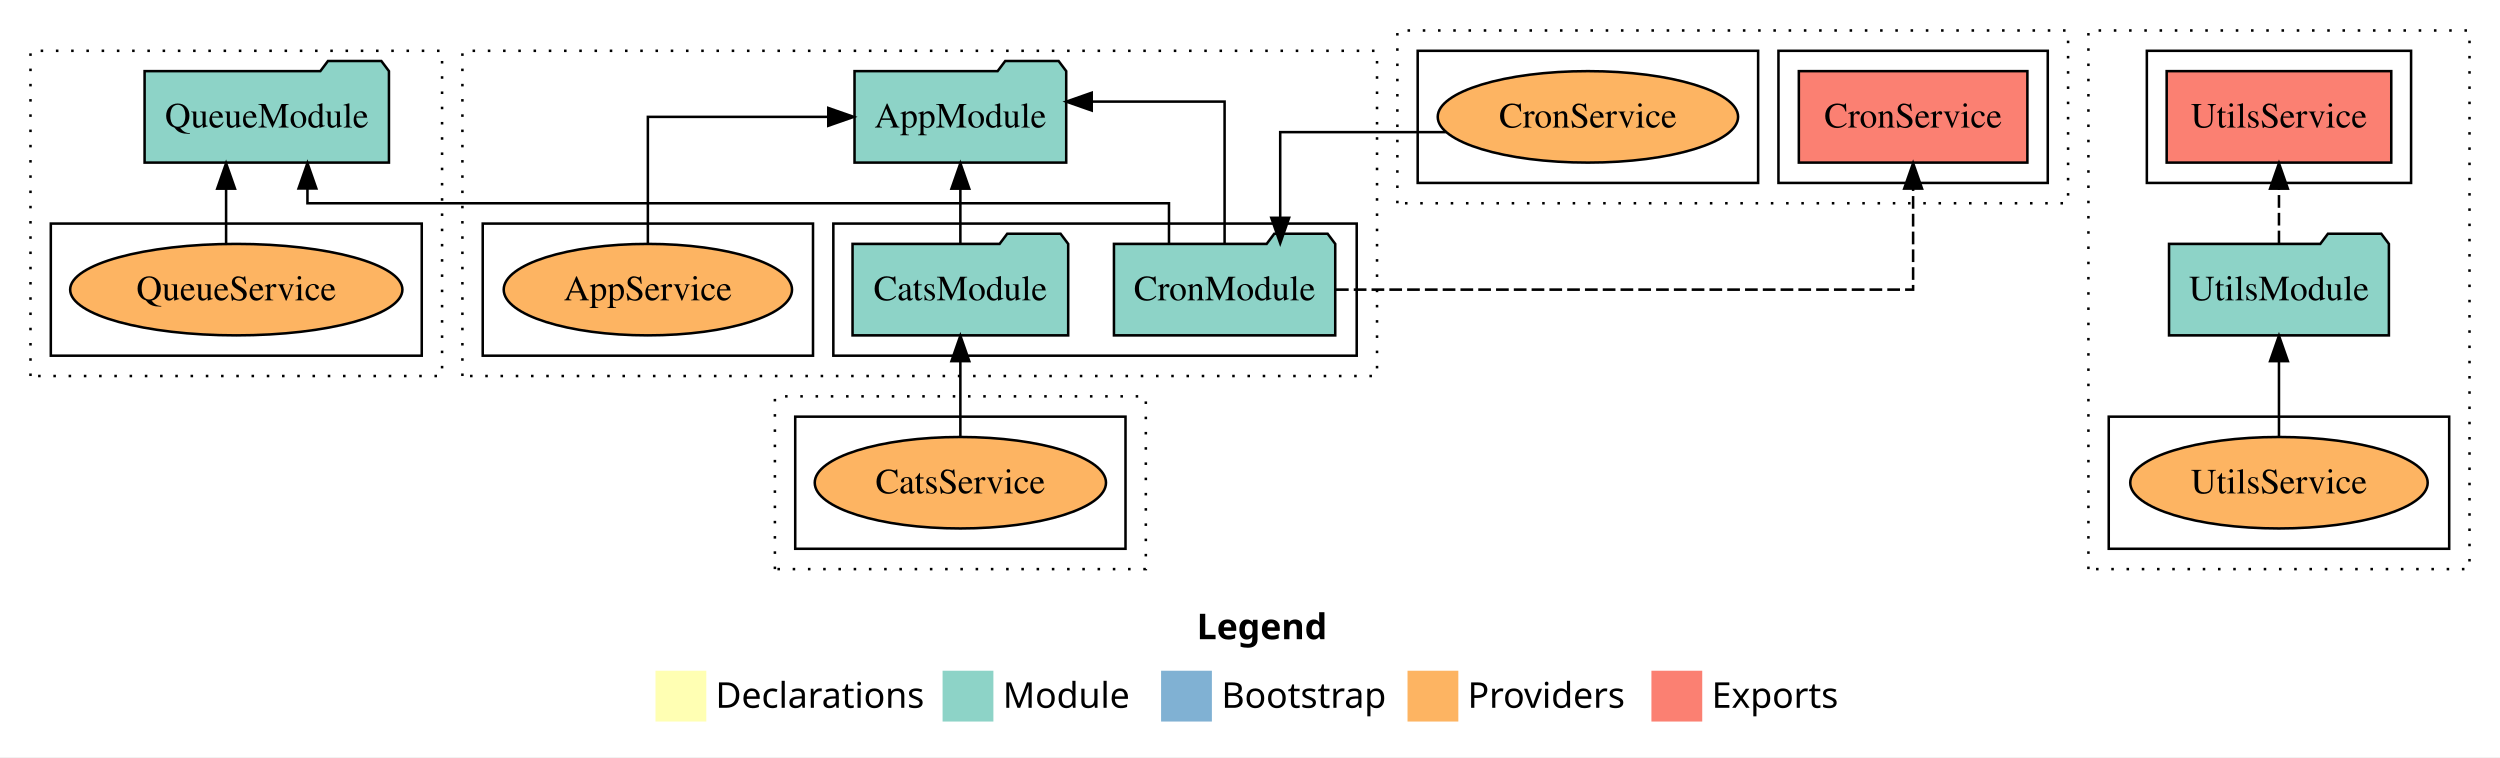
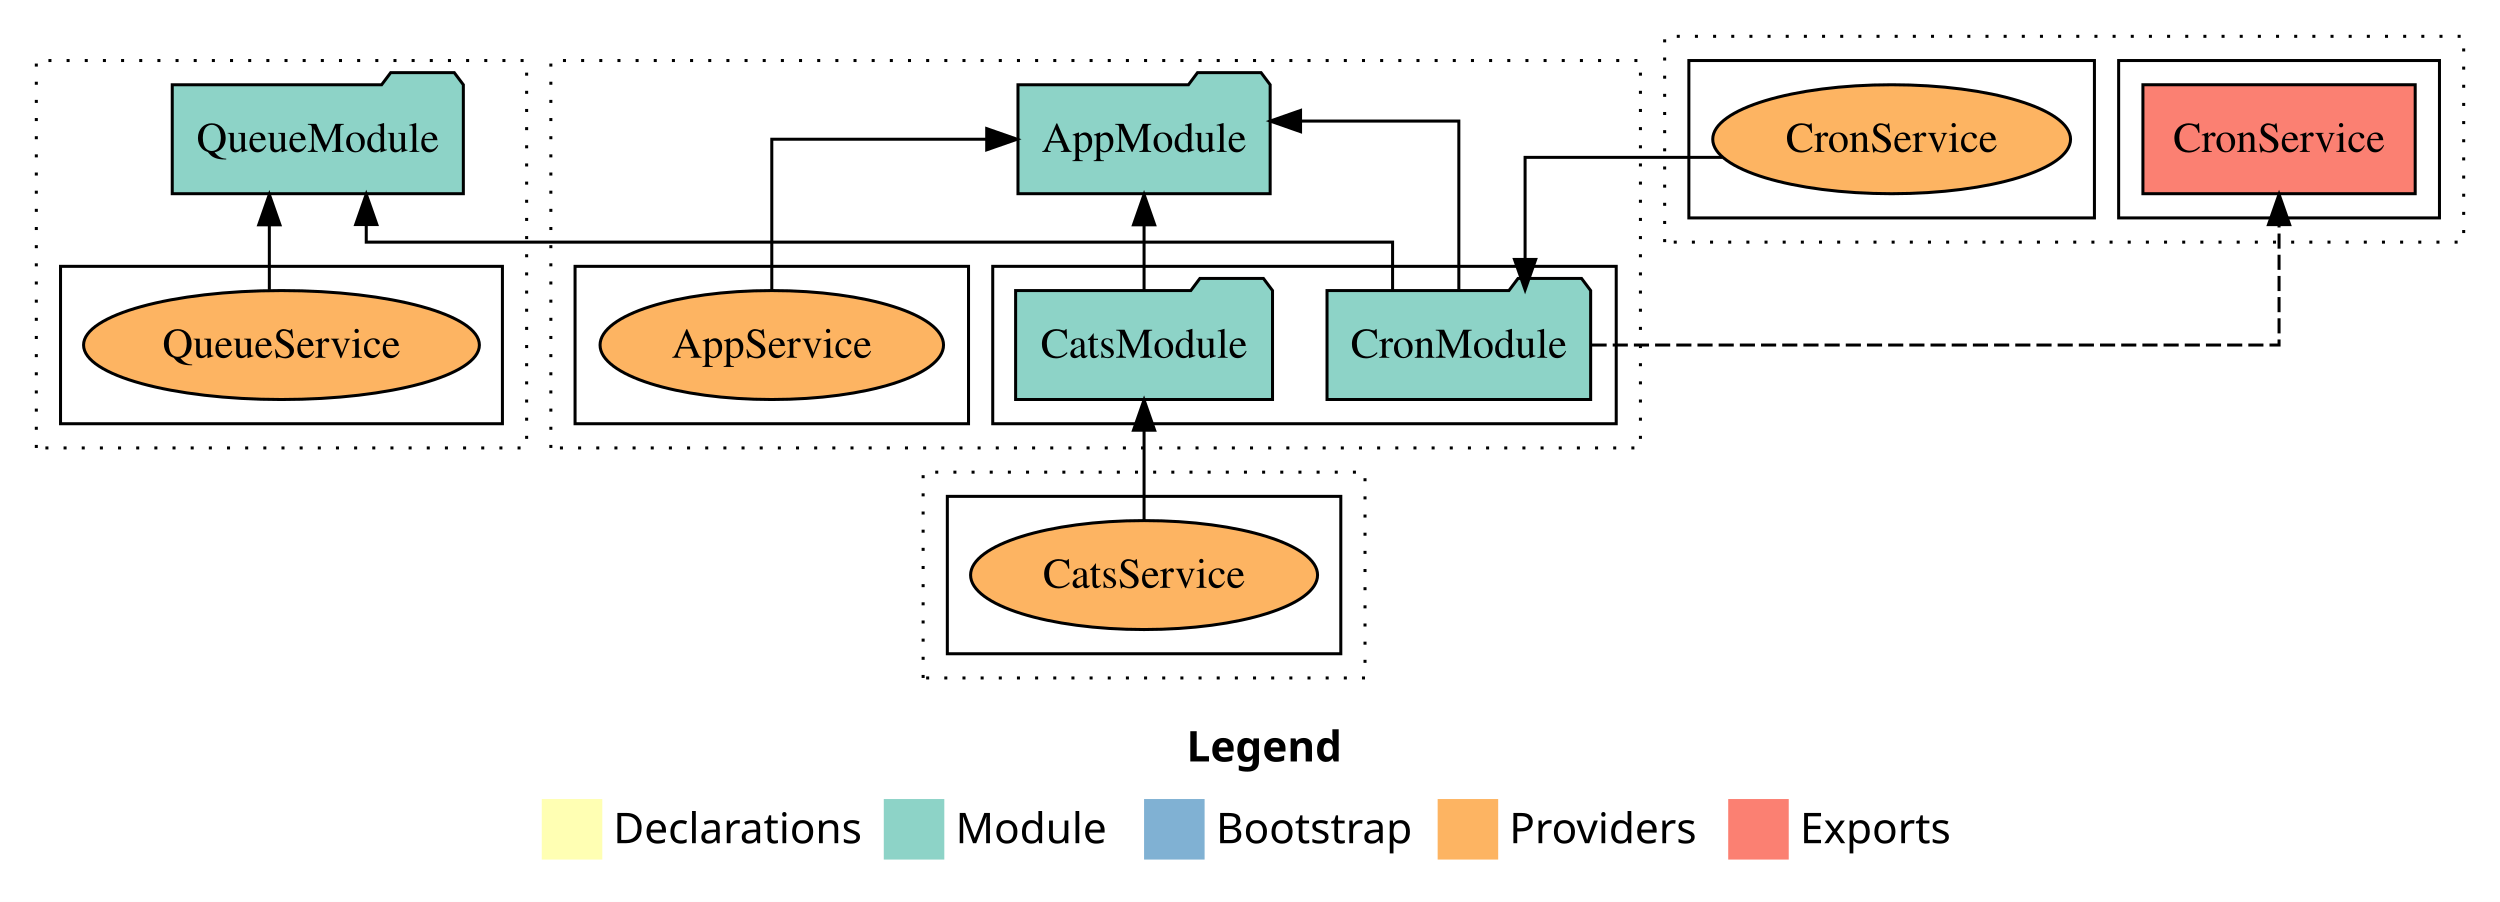
- <svg xmlns="http://www.w3.org/2000/svg" width="984pt" height="298pt" viewBox="0.00 0.00 984.00 298.00">
+ <svg xmlns="http://www.w3.org/2000/svg" width="826pt" height="298pt" viewBox="0.00 0.00 826.00 298.00">
  <g id="graph0" class="graph" transform="scale(1 1) rotate(0) translate(4 294)">
-     <polygon fill="white" stroke="transparent" points="-4,4 -4,-294 980,-294 980,4 -4,4" />
-     <text text-anchor="start" x="467.01" y="-42.4" font-family="sans-serif" font-weight="bold" font-size="14.00">Legend</text>
-     <polygon fill="#ffffb3" stroke="transparent" points="254,-10 254,-30 274,-30 274,-10 254,-10" />
-     <text text-anchor="start" x="277.63" y="-15.4" font-family="sans-serif" font-size="14.00">  Declarations</text>
-     <polygon fill="#8dd3c7" stroke="transparent" points="367,-10 367,-30 387,-30 387,-10 367,-10" />
-     <text text-anchor="start" x="390.73" y="-15.4" font-family="sans-serif" font-size="14.00">  Module</text>
-     <polygon fill="#80b1d3" stroke="transparent" points="453,-10 453,-30 473,-30 473,-10 453,-10" />
-     <text text-anchor="start" x="476.78" y="-15.4" font-family="sans-serif" font-size="14.00">  Bootstrap</text>
-     <polygon fill="#fdb462" stroke="transparent" points="550,-10 550,-30 570,-30 570,-10 550,-10" />
-     <text text-anchor="start" x="573.67" y="-15.4" font-family="sans-serif" font-size="14.00">  Providers</text>
-     <polygon fill="#fb8072" stroke="transparent" points="646,-10 646,-30 666,-30 666,-10 646,-10" />
-     <text text-anchor="start" x="669.73" y="-15.4" font-family="sans-serif" font-size="14.00">  Exports</text>
+     <polygon fill="white" stroke="transparent" points="-4,4 -4,-294 822,-294 822,4 -4,4" />
+     <text text-anchor="start" x="388.01" y="-42.4" font-family="sans-serif" font-weight="bold" font-size="14.00">Legend</text>
+     <polygon fill="#ffffb3" stroke="transparent" points="175,-10 175,-30 195,-30 195,-10 175,-10" />
+     <text text-anchor="start" x="198.63" y="-15.4" font-family="sans-serif" font-size="14.00">  Declarations</text>
+     <polygon fill="#8dd3c7" stroke="transparent" points="288,-10 288,-30 308,-30 308,-10 288,-10" />
+     <text text-anchor="start" x="311.73" y="-15.4" font-family="sans-serif" font-size="14.00">  Module</text>
+     <polygon fill="#80b1d3" stroke="transparent" points="374,-10 374,-30 394,-30 394,-10 374,-10" />
+     <text text-anchor="start" x="397.78" y="-15.4" font-family="sans-serif" font-size="14.00">  Bootstrap</text>
+     <polygon fill="#fdb462" stroke="transparent" points="471,-10 471,-30 491,-30 491,-10 471,-10" />
+     <text text-anchor="start" x="494.67" y="-15.4" font-family="sans-serif" font-size="14.00">  Providers</text>
+     <polygon fill="#fb8072" stroke="transparent" points="567,-10 567,-30 587,-30 587,-10 567,-10" />
+     <text text-anchor="start" x="590.73" y="-15.4" font-family="sans-serif" font-size="14.00">  Exports</text>
    <g id="clust1" class="cluster">
      <polygon fill="none" stroke="black" stroke-dasharray="1,5" points="178,-146 178,-274 538,-274 538,-146 178,-146" />
    </g>
    <g id="clust3" class="cluster">
      <polygon fill="none" stroke="black" points="324,-154 324,-206 530,-206 530,-154 324,-154" />
    </g>
    <g id="clust6" class="cluster">
      <polygon fill="none" stroke="black" points="186,-154 186,-206 316,-206 316,-154 186,-154" />
    </g>
    <g id="clust7" class="cluster">
      <polygon fill="none" stroke="black" stroke-dasharray="1,5" points="301,-70 301,-138 447,-138 447,-70 301,-70" />
    </g>
    <g id="clust12" class="cluster">
      <polygon fill="none" stroke="black" points="309,-78 309,-130 439,-130 439,-78 309,-78" />
    </g>
-     <g id="clust13" class="cluster">
+     <g id="clust19" class="cluster">
      <polygon fill="none" stroke="black" stroke-dasharray="1,5" points="546,-214 546,-282 810,-282 810,-214 546,-214" />
    </g>
-     <g id="clust16" class="cluster">
+     <g id="clust22" class="cluster">
      <polygon fill="none" stroke="black" points="696,-222 696,-274 802,-274 802,-222 696,-222" />
    </g>
-     <g id="clust18" class="cluster">
+     <g id="clust24" class="cluster">
      <polygon fill="none" stroke="black" points="554,-222 554,-274 688,-274 688,-222 554,-222" />
    </g>
-     <g id="clust19" class="cluster">
+     <g id="clust25" class="cluster">
      <polygon fill="none" stroke="black" stroke-dasharray="1,5" points="8,-146 8,-274 170,-274 170,-146 8,-146" />
    </g>
-     <g id="clust24" class="cluster">
+     <g id="clust30" class="cluster">
      <polygon fill="none" stroke="black" points="16,-154 16,-206 162,-206 162,-154 16,-154" />
-     </g>
-     <g id="clust25" class="cluster">
-       <polygon fill="none" stroke="black" stroke-dasharray="1,5" points="818,-70 818,-282 968,-282 968,-70 818,-70" />
-     </g>
-     <g id="clust28" class="cluster">
-       <polygon fill="none" stroke="black" points="841,-222 841,-274 945,-274 945,-222 841,-222" />
-     </g>
-     <g id="clust30" class="cluster">
-       <polygon fill="none" stroke="black" points="826,-78 826,-130 960,-130 960,-78 826,-78" />
    </g>
    <g id="node1" class="node">
      <polygon fill="#8dd3c7" stroke="black" points="416.44,-198 413.44,-202 392.44,-202 389.44,-198 331.56,-198 331.56,-162 416.44,-162 416.44,-198" />
      <text text-anchor="middle" x="374" y="-175.8" font-family="Times,serif" font-size="14.00">CatsModule</text>
    </g>
    <g id="node3" class="node">
      <polygon fill="#8dd3c7" stroke="black" points="415.66,-266 412.66,-270 391.66,-270 388.66,-266 332.34,-266 332.34,-230 415.66,-230 415.66,-266" />
      <text text-anchor="middle" x="374" y="-243.8" font-family="Times,serif" font-size="14.00">AppModule</text>
    </g>
    <g id="edge1" class="edge">
      <path fill="none" stroke="black" d="M374,-198.22C374,-198.22 374,-219.73 374,-219.73" />
      <polygon fill="black" stroke="black" points="370.5,-219.73 374,-229.73 377.5,-219.73 370.5,-219.73" />
    </g>
    <g id="node2" class="node">
      <polygon fill="#8dd3c7" stroke="black" points="521.55,-198 518.55,-202 497.55,-202 494.55,-198 434.45,-198 434.45,-162 521.55,-162 521.55,-198" />
      <text text-anchor="middle" x="478" y="-175.8" font-family="Times,serif" font-size="14.00">CronModule</text>
    </g>
    <g id="edge2" class="edge">
      <path fill="none" stroke="black" d="M478,-198.29C478,-220.21 478,-254 478,-254 478,-254 425.7,-254 425.7,-254" />
      <polygon fill="black" stroke="black" points="425.7,-250.5 415.7,-254 425.7,-257.5 425.7,-250.5" />
    </g>
    <g id="node6" class="node">
      <polygon fill="#fb8072" stroke="black" points="793.98,-266 704.02,-266 704.02,-230 793.98,-230 793.98,-266" />
      <text text-anchor="middle" x="749" y="-243.8" font-family="Times,serif" font-size="14.00">CronService </text>
    </g>
    <g id="edge5" class="edge">
      <path fill="none" stroke="black" stroke-dasharray="5,2" d="M521.84,-180C598.54,-180 749,-180 749,-180 749,-180 749,-219.78 749,-219.78" />
      <polygon fill="black" stroke="black" points="745.5,-219.78 749,-229.78 752.5,-219.78 745.5,-219.78" />
    </g>
    <g id="node8" class="node">
      <polygon fill="#8dd3c7" stroke="black" points="149.09,-266 146.09,-270 125.09,-270 122.09,-266 52.91,-266 52.91,-230 149.09,-230 149.09,-266" />
      <text text-anchor="middle" x="101" y="-243.8" font-family="Times,serif" font-size="14.00">QueueModule</text>
    </g>
    <g id="edge7" class="edge">
      <path fill="none" stroke="black" d="M456.11,-198.19C456.11,-206.28 456.11,-214 456.11,-214 456.11,-214 117.01,-214 117.01,-214 117.01,-214 117.01,-219.81 117.01,-219.81" />
      <polygon fill="black" stroke="black" points="113.51,-219.81 117.01,-229.81 120.51,-219.81 113.51,-219.81" />
    </g>
    <g id="node4" class="node">
      <ellipse fill="#fdb462" stroke="black" cx="251" cy="-180" rx="56.74" ry="18" />
      <text text-anchor="middle" x="251" y="-175.8" font-family="Times,serif" font-size="14.00">AppService</text>
    </g>
    <g id="edge3" class="edge">
      <path fill="none" stroke="black" d="M251,-198.22C251,-218.37 251,-248 251,-248 251,-248 322.01,-248 322.01,-248" />
      <polygon fill="black" stroke="black" points="322.01,-251.5 332.01,-248 322.01,-244.5 322.01,-251.5" />
    </g>
    <g id="node5" class="node">
      <ellipse fill="#fdb462" stroke="black" cx="374" cy="-104" rx="57.32" ry="18" />
      <text text-anchor="middle" x="374" y="-99.8" font-family="Times,serif" font-size="14.00">CatsService</text>
    </g>
    <g id="edge4" class="edge">
      <path fill="none" stroke="black" d="M374,-122.01C374,-122.01 374,-151.85 374,-151.85" />
      <polygon fill="black" stroke="black" points="370.5,-151.85 374,-161.85 377.5,-151.85 370.5,-151.85" />
    </g>
    <g id="node7" class="node">
      <ellipse fill="#fdb462" stroke="black" cx="621" cy="-248" rx="59.11" ry="18" />
      <text text-anchor="middle" x="621" y="-243.8" font-family="Times,serif" font-size="14.00">CronService</text>
    </g>
    <g id="edge6" class="edge">
      <path fill="none" stroke="black" d="M565.05,-242C533.32,-242 499.89,-242 499.89,-242 499.89,-242 499.89,-208.27 499.89,-208.27" />
      <polygon fill="black" stroke="black" points="503.39,-208.27 499.89,-198.27 496.39,-208.27 503.39,-208.27" />
    </g>
    <g id="node9" class="node">
      <ellipse fill="#fdb462" stroke="black" cx="89" cy="-180" rx="65.39" ry="18" />
      <text text-anchor="middle" x="89" y="-175.8" font-family="Times,serif" font-size="14.00">QueueService</text>
    </g>
    <g id="edge8" class="edge">
      <path fill="none" stroke="black" d="M84.99,-198.22C84.99,-198.22 84.99,-219.73 84.99,-219.73" />
      <polygon fill="black" stroke="black" points="81.49,-219.73 84.99,-229.73 88.49,-219.73 81.49,-219.73" />
    </g>
-     <g id="node10" class="node">
-       <polygon fill="#fb8072" stroke="black" points="937.2,-266 848.8,-266 848.8,-230 937.2,-230 937.2,-266" />
-       <text text-anchor="middle" x="893" y="-243.8" font-family="Times,serif" font-size="14.00">UtilsService </text>
-     </g>
-     <g id="node11" class="node">
-       <polygon fill="#8dd3c7" stroke="black" points="936.27,-198 933.27,-202 912.27,-202 909.27,-198 849.73,-198 849.73,-162 936.27,-162 936.27,-198" />
-       <text text-anchor="middle" x="893" y="-175.8" font-family="Times,serif" font-size="14.00">UtilsModule</text>
-     </g>
-     <g id="edge9" class="edge">
-       <path fill="none" stroke="black" stroke-dasharray="5,2" d="M893,-198.22C893,-198.22 893,-219.73 893,-219.73" />
-       <polygon fill="black" stroke="black" points="889.5,-219.73 893,-229.73 896.5,-219.73 889.5,-219.73" />
-     </g>
-     <g id="node12" class="node">
-       <ellipse fill="#fdb462" stroke="black" cx="893" cy="-104" rx="58.54" ry="18" />
-       <text text-anchor="middle" x="893" y="-99.8" font-family="Times,serif" font-size="14.00">UtilsService</text>
-     </g>
-     <g id="edge10" class="edge">
-       <path fill="none" stroke="black" d="M893,-122.01C893,-122.01 893,-151.85 893,-151.85" />
-       <polygon fill="black" stroke="black" points="889.5,-151.85 893,-161.85 896.5,-151.85 889.5,-151.85" />
-     </g>
  </g>
</svg>
